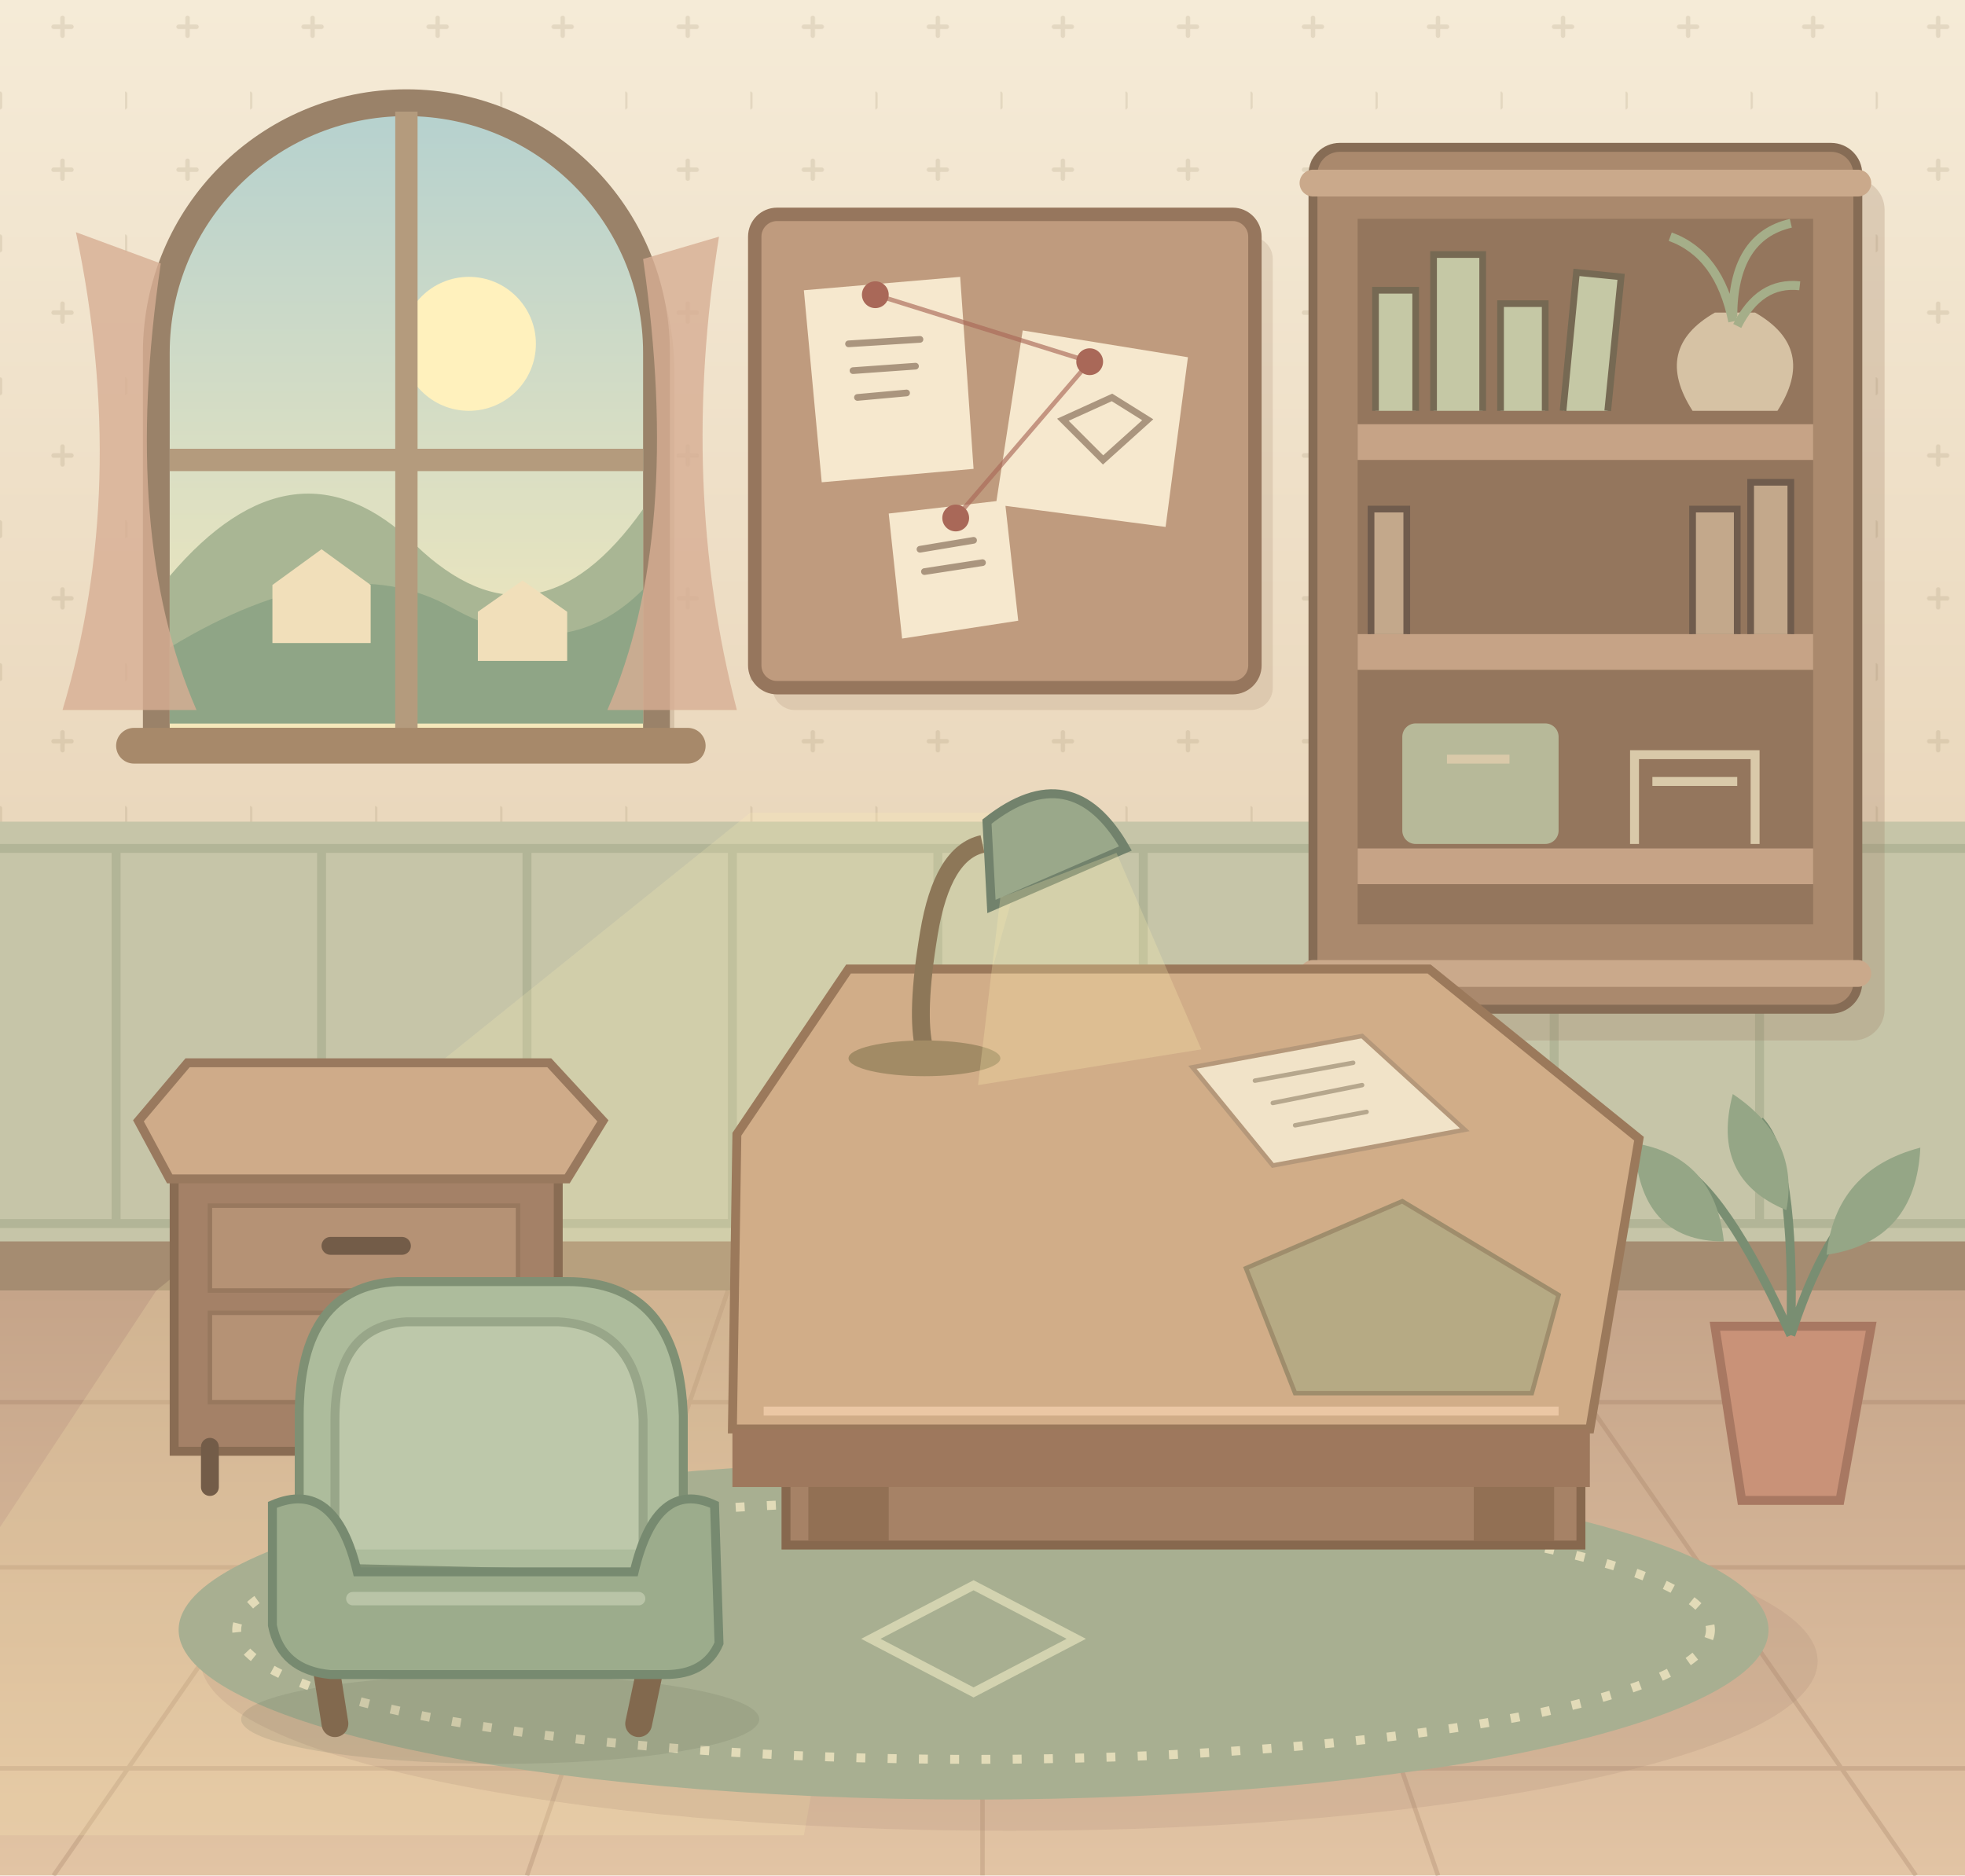
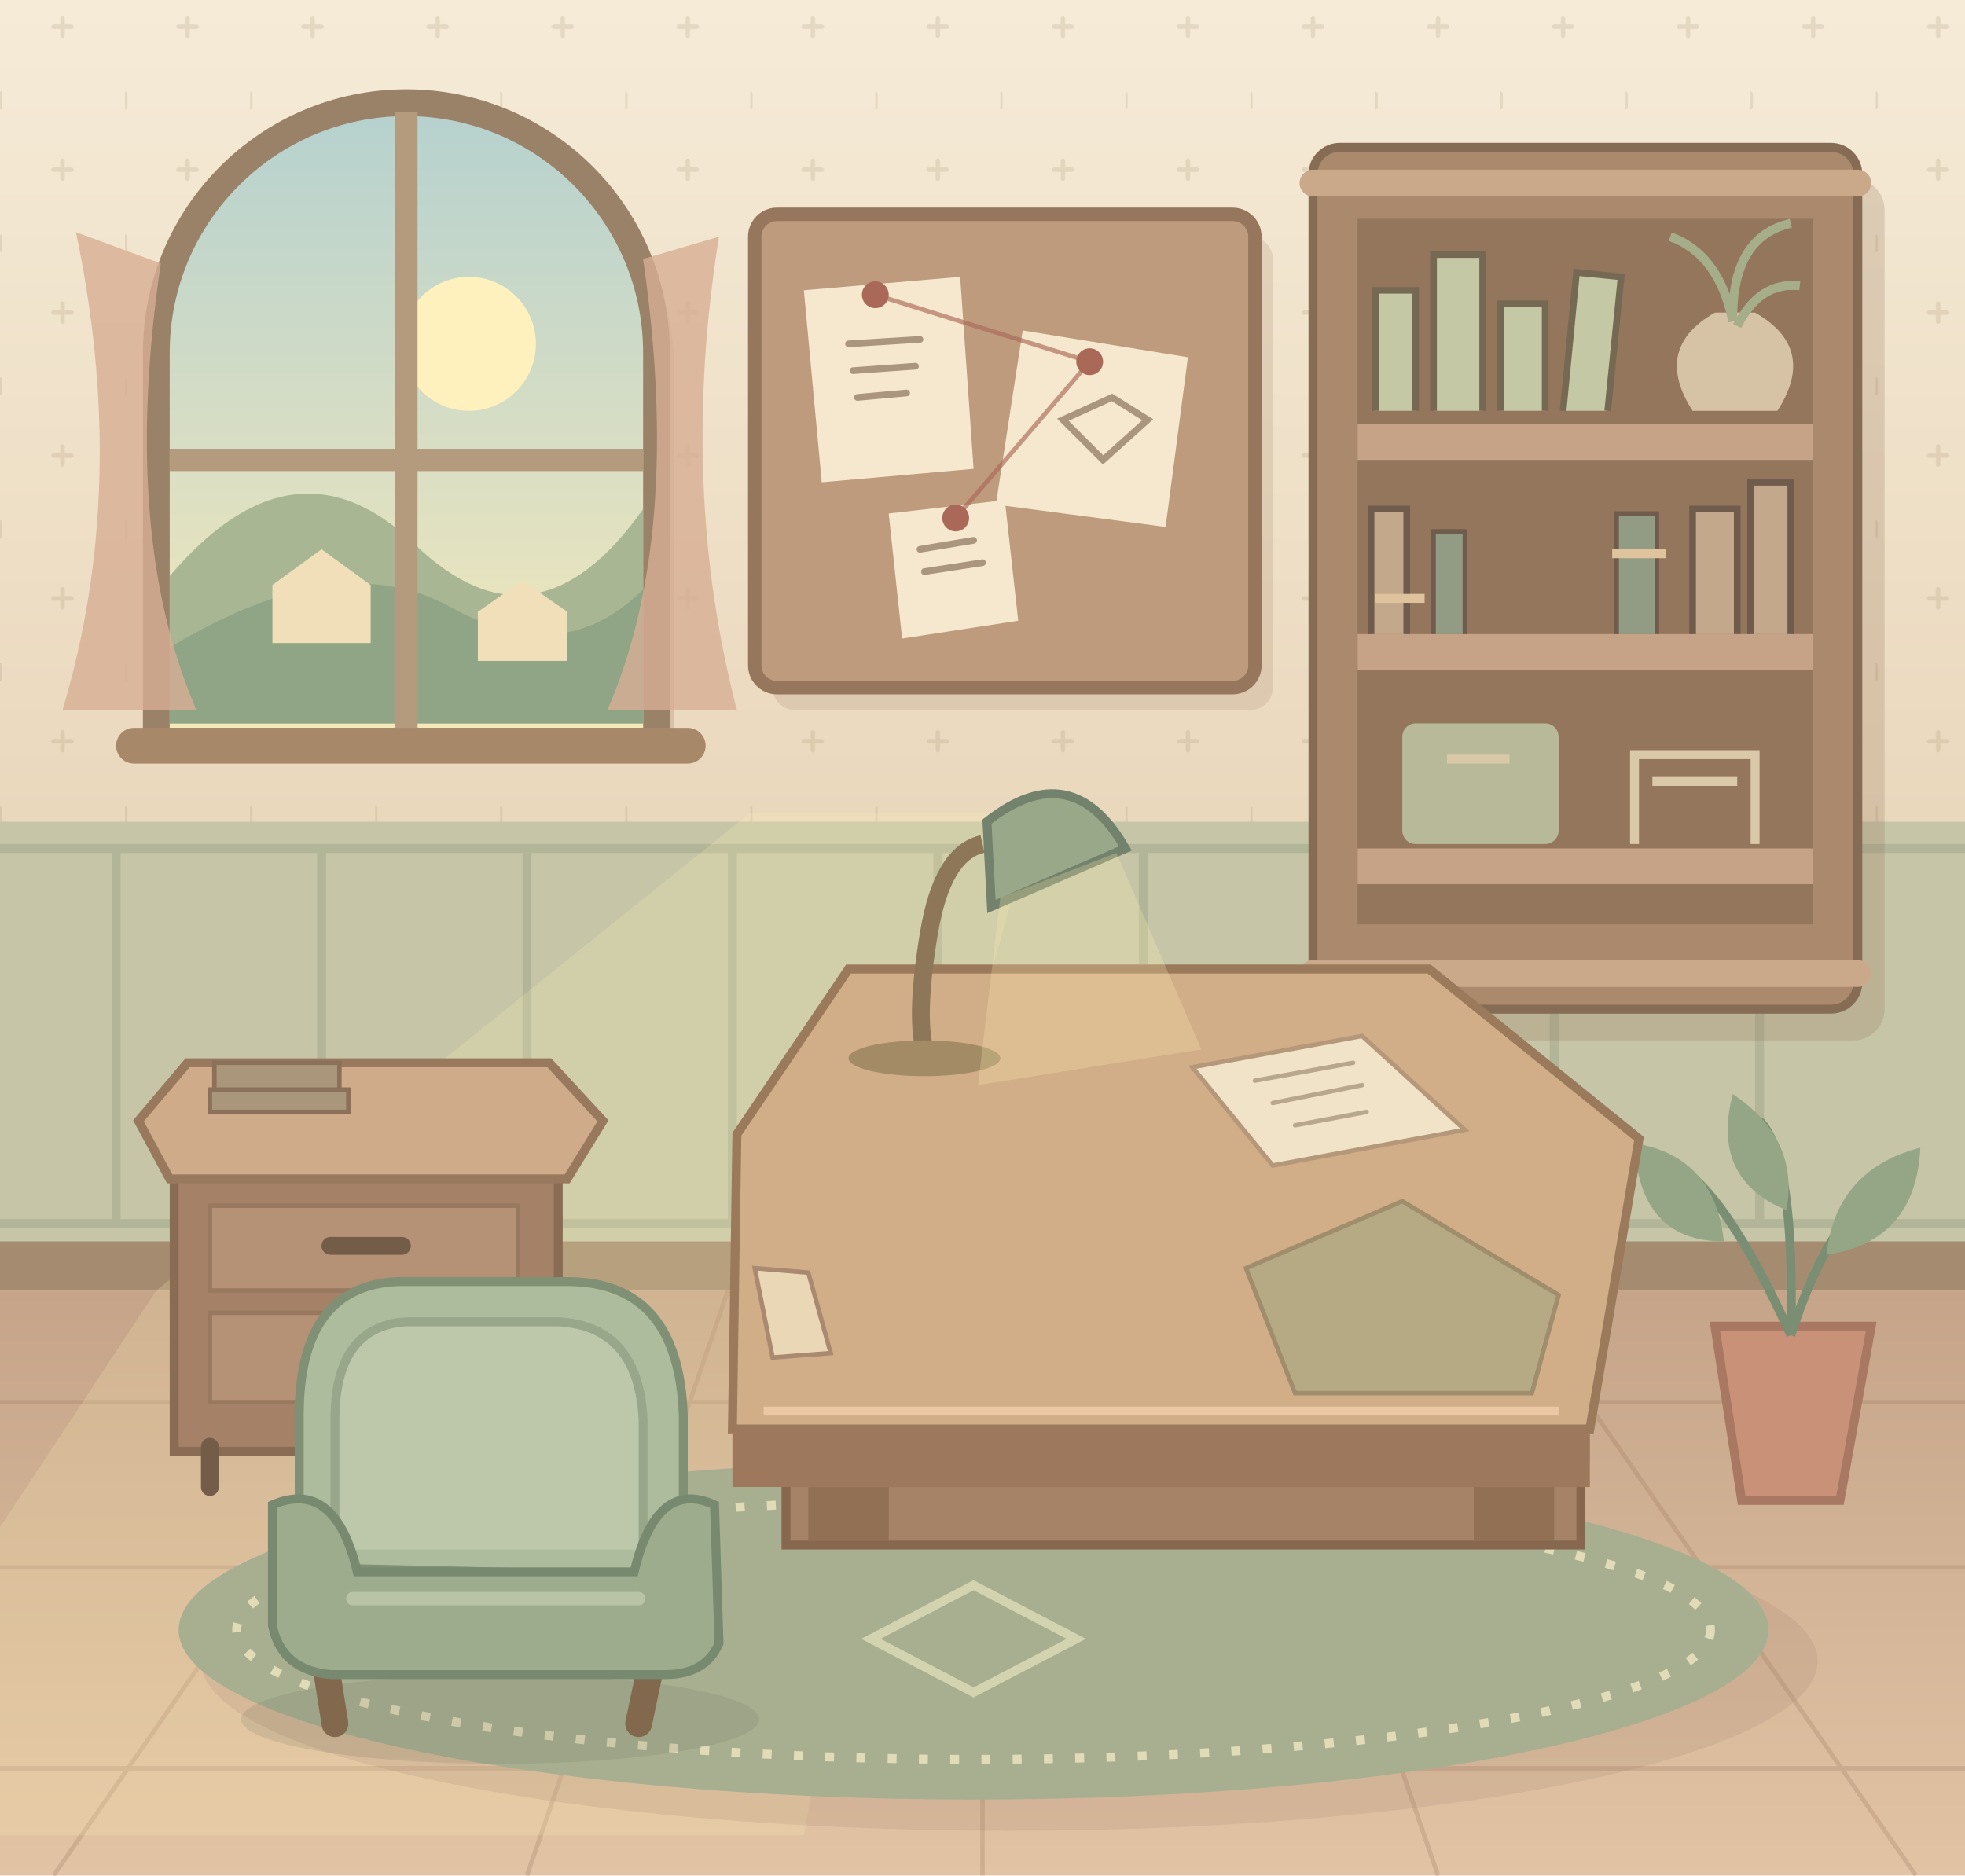
<svg xmlns="http://www.w3.org/2000/svg" width="440" height="420" viewBox="0 0 440 420">
  <defs>
    <linearGradient id="wall" x2="0" y2="1" gradientUnits="objectBoundingBox">
      <stop stop-color="#f5ebd7" />
      <stop offset="1" stop-color="#e4cdae" />
    </linearGradient>
    <linearGradient id="floor" x2="0" y2="1" gradientUnits="objectBoundingBox">
      <stop stop-color="#c5a489" />
      <stop offset="1" stop-color="#e2c4a4" />
    </linearGradient>
    <linearGradient id="sky" x2="0" y2="1" gradientUnits="objectBoundingBox">
      <stop stop-color="#b5d1cf" />
      <stop offset="1" stop-color="#f6e9ba" />
    </linearGradient>
    <pattern id="paper" width="28" height="32" patternUnits="userSpaceOnUse">
      <path d="M14 4v4m-2-2h4M0 21v3" stroke="#9c8968" opacity=".19" stroke-linecap="round" />
    </pattern>
  </defs>
  <path fill="url(#wall)" d="M0 0h440v289H0z" />
  <path fill="url(#paper)" d="M0 0h440v289H0z" />
  <path fill="#c6c5a8" d="M0 184h440v105H0z" />
  <path d="M0 190h440M0 274h440M26 190v83m46-83v83m46-83v83m46-83v83m46-83v83m46-83v83m46-83v83m46-83v83m46-83v83" stroke="#a3a888" stroke-width="2" opacity=".55" />
  <path fill="#a58c71" d="M0 278h440v11H0z" />
  <path fill="url(#floor)" d="M0 289h440v131H0z" />
  <path d="M0 314h440M0 351h440M0 396h440M103 289 12 420m151-131-45 131m102-131v131m57-131 45 131m16-131 91 131" fill="none" stroke="#9b775e" opacity=".27" />
  <path d="M35 289 168 182h64l-30 107-22 122H0V342z" fill="#fff1b6" opacity=".20" />
  <path d="M35 166V79a56 56 0 0 1 112 0v87Z" fill="#9e8267" opacity=".27" transform="translate(4 4)" />
  <path d="M35 166V79a56 56 0 0 1 112 0v87Z" fill="url(#sky)" stroke="#9a8269" stroke-width="6" />
  <circle cx="105" cy="77" r="15" fill="#fff1bd" />
  <path d="M38 129q28-33 55-7t51-8v48H38z" fill="#a9b694" />
  <path d="M38 145q38-23 63-9t43-4v30H38z" fill="#8fa586" />
  <path d="M61 144v-13l11-8 11 8v13m24 4v-11l10-7 10 7v11" fill="#f1dfba" />
  <path d="M91 25v141M38 103h106" stroke="#b49b7d" stroke-width="5" />
  <path d="M30 167h124" stroke="#a7896a" stroke-width="8" stroke-linecap="round" />
  <path d="M36 59q-9 61 8 100H14Q29 109 17 52m127 6q9 62-8 101h29q-13-50-4-106" fill="#d7ae94" opacity=".8" />
  <rect x="173" y="53" width="112" height="106" rx="5" fill="#9a785e" opacity=".19" />
  <rect x="169" y="48" width="112" height="106" rx="5" fill="#bf9b7e" stroke="#96765d" stroke-width="3" />
  <path d="m180 65 35-3 3 43-34 3zM229 74l37 6-5 38-38-5zM199 115l26-3 3 27-26 4z" fill="#f6e8ce" />
  <path d="m190 77 16-1m-15 7 14-1m-13 7 11-1m46 1 8 5-10 9-9-9zm-43 34 12-2m-11 7 13-2" fill="none" stroke="#aa957e" stroke-width="1.5" stroke-linecap="round" />
  <path d="m196 66 48 15-30 35" fill="none" stroke="#a96858" opacity=".65" />
  <circle cx="196" cy="66" r="3" fill="#a96858" />
  <circle cx="244" cy="81" r="3" fill="#a96858" />
  <circle cx="214" cy="116" r="3" fill="#a96858" />
  <rect x="300" y="40" width="122" height="193" rx="7" fill="#98765e" opacity=".24" />
  <rect x="294" y="33" width="122" height="193" rx="6" fill="#aa896d" stroke="#866c55" stroke-width="2" />
  <path d="M304 49h102v158H304z" fill="#94765d" />
  <path d="M304 99h102m-102 47h102m-102 48h102" stroke="#c6a386" stroke-width="8" />
  <path d="M308 92V65h9v27m4 0V57h11v35m4 0V68h10v24m4 0 3-31 10 1-3 30" fill="#c5c8a5" stroke="#766953" stroke-width="1.5" />
  <path d="M379 92q-9-14 5-22h9q14 8 5 22z" fill="#d6c2a4" />
  <path d="M388 72q-3-15-14-19m14 18q0-18 13-21m-12 23q5-10 14-9" stroke="#a5ae89" stroke-width="2" fill="none" />
  <path d="M307 142v-28h8v28m64 0v-28h10v28m3 0v-34h9v34" fill="#c3a88b" stroke="#705c4d" stroke-width="1.5" />
  <rect x="314" y="162" width="35" height="27" rx="3" fill="#b7b999" />
  <path d="M324 170h14m28 19v-20h27v20m-23-14h19" stroke="#d9c9a9" fill="none" stroke-width="2" />
  <path d="M294 41h122m-122 177h122" stroke="#caa98b" stroke-width="6" stroke-linecap="round" />
  <ellipse cx="226" cy="372" rx="181" ry="38" fill="#a0806d" opacity=".18" />
  <ellipse cx="218" cy="365" rx="178" ry="38" fill="#a8af91" />
  <ellipse cx="218" cy="365" rx="165" ry="29" fill="none" stroke="#e2dbb8" stroke-width="2" stroke-dasharray="2 5" />
  <path d="m195 367 23-12 23 12-23 12z" fill="none" stroke="#d3d3b0" stroke-width="2" />
  <path d="M39 258h86v67H39z" fill="#a48167" stroke="#896c53" stroke-width="2" />
  <path d="m31 251 11-13h81l12 13-8 13H38z" fill="#cfab89" stroke="#99795e" stroke-width="2" />
  <path d="M47 270h69v19H47zm0 24h69v20H47z" fill="#b59275" stroke="#98785e" />
  <path d="M74 279h16m-16 24h16M47 324v9m69-9v9" stroke="#735c48" stroke-width="4" stroke-linecap="round" />
  <path d="m384 297 6 39h22l7-39z" fill="#c99278" stroke="#a87862" stroke-width="2" />
  <path d="M401 299q-15-33-26-38m26 38q1-40-7-48m7 48q10-31 26-37" stroke="#798e72" stroke-width="2" fill="none" />
  <path d="M386 278q-19 0-20-22 18 3 20 22m14-7q-17-7-12-26 15 10 12 26m9 10q2-19 21-24-1 21-21 24" fill="#95a686" />
  <path d="M176 266h178v80H176z" fill="#a68266" stroke="#87684e" stroke-width="2" />
  <path d="M181 276h18v69h-18zm149 0h18v69h-18z" fill="#927054" />
  <path d="m165 254 25-37h130l47 38-11 65H164z" fill="#d1ad88" stroke="#9b795b" stroke-width="2" />
  <path d="M164 320h192v13H164z" fill="#9e785d" />
  <path d="M171 316h178" stroke="#ebc7a4" stroke-width="2" />
  <path d="m267 239 38-7 23 21-43 8z" fill="#f1e3c8" stroke="#b5987a" />
  <path d="m281 242 22-4m-18 9 20-4m-15 9 16-3" stroke="#b6a78d" stroke-linecap="round" />
  <path d="m279 284 35-15 35 21-6 22h-53z" fill="#b6aa84" stroke="#9f8d6c" />
  <path d="M207 235q-2-8 1-26t12-20" fill="none" stroke="#8d7758" stroke-width="4" />
  <ellipse cx="207" cy="237" rx="17" ry="4" fill="#a28b65" />
  <path d="M221 184q19-15 31 6l-30 13z" fill="#9aa88a" stroke="#72826c" stroke-width="2" />
  <path d="m224 201 26-10 19 44-50 8z" fill="#fff1b1" opacity=".25" />
+   <path d="M47 244h31v5H47zm1-6h28v6H48z" fill="#a9967b" stroke="#8b7159" />
+   <path d="M321 142v-23h7v23m34 0v-27h9v27" fill="#929c84" stroke="#705c4d" />
+   <path d="M308 134h11m42-10h12" stroke="#dfc39d" stroke-width="2" />
+   <path d="m169 284 12 1 5 18-13 1z" fill="#ead7b6" stroke="#a98970" />
  <ellipse cx="112" cy="385" rx="58" ry="10" fill="#5f6956" opacity=".16" />
  <path d="m72 367 3 19m72-19-4 19" stroke="#82694e" stroke-width="6" stroke-linecap="round" />
  <path d="M67 351v-34q0-29 22-30h38q25 0 26 30v36z" fill="#adbc9c" stroke="#7f9074" stroke-width="2" />
  <path d="M75 347v-29q0-21 16-22h34q18 1 19 22v29" fill="#bdc8aa" stroke="#98a689" stroke-width="2" />
  <path d="M61 337q14-6 19 15h62q5-21 18-15l1 31q-3 7-12 7H74q-11-1-13-11z" fill="#9cac8c" stroke="#778a70" stroke-width="2" />
  <path d="M79 358h64" stroke="#b9c4a7" stroke-width="3" stroke-linecap="round" />
</svg>
